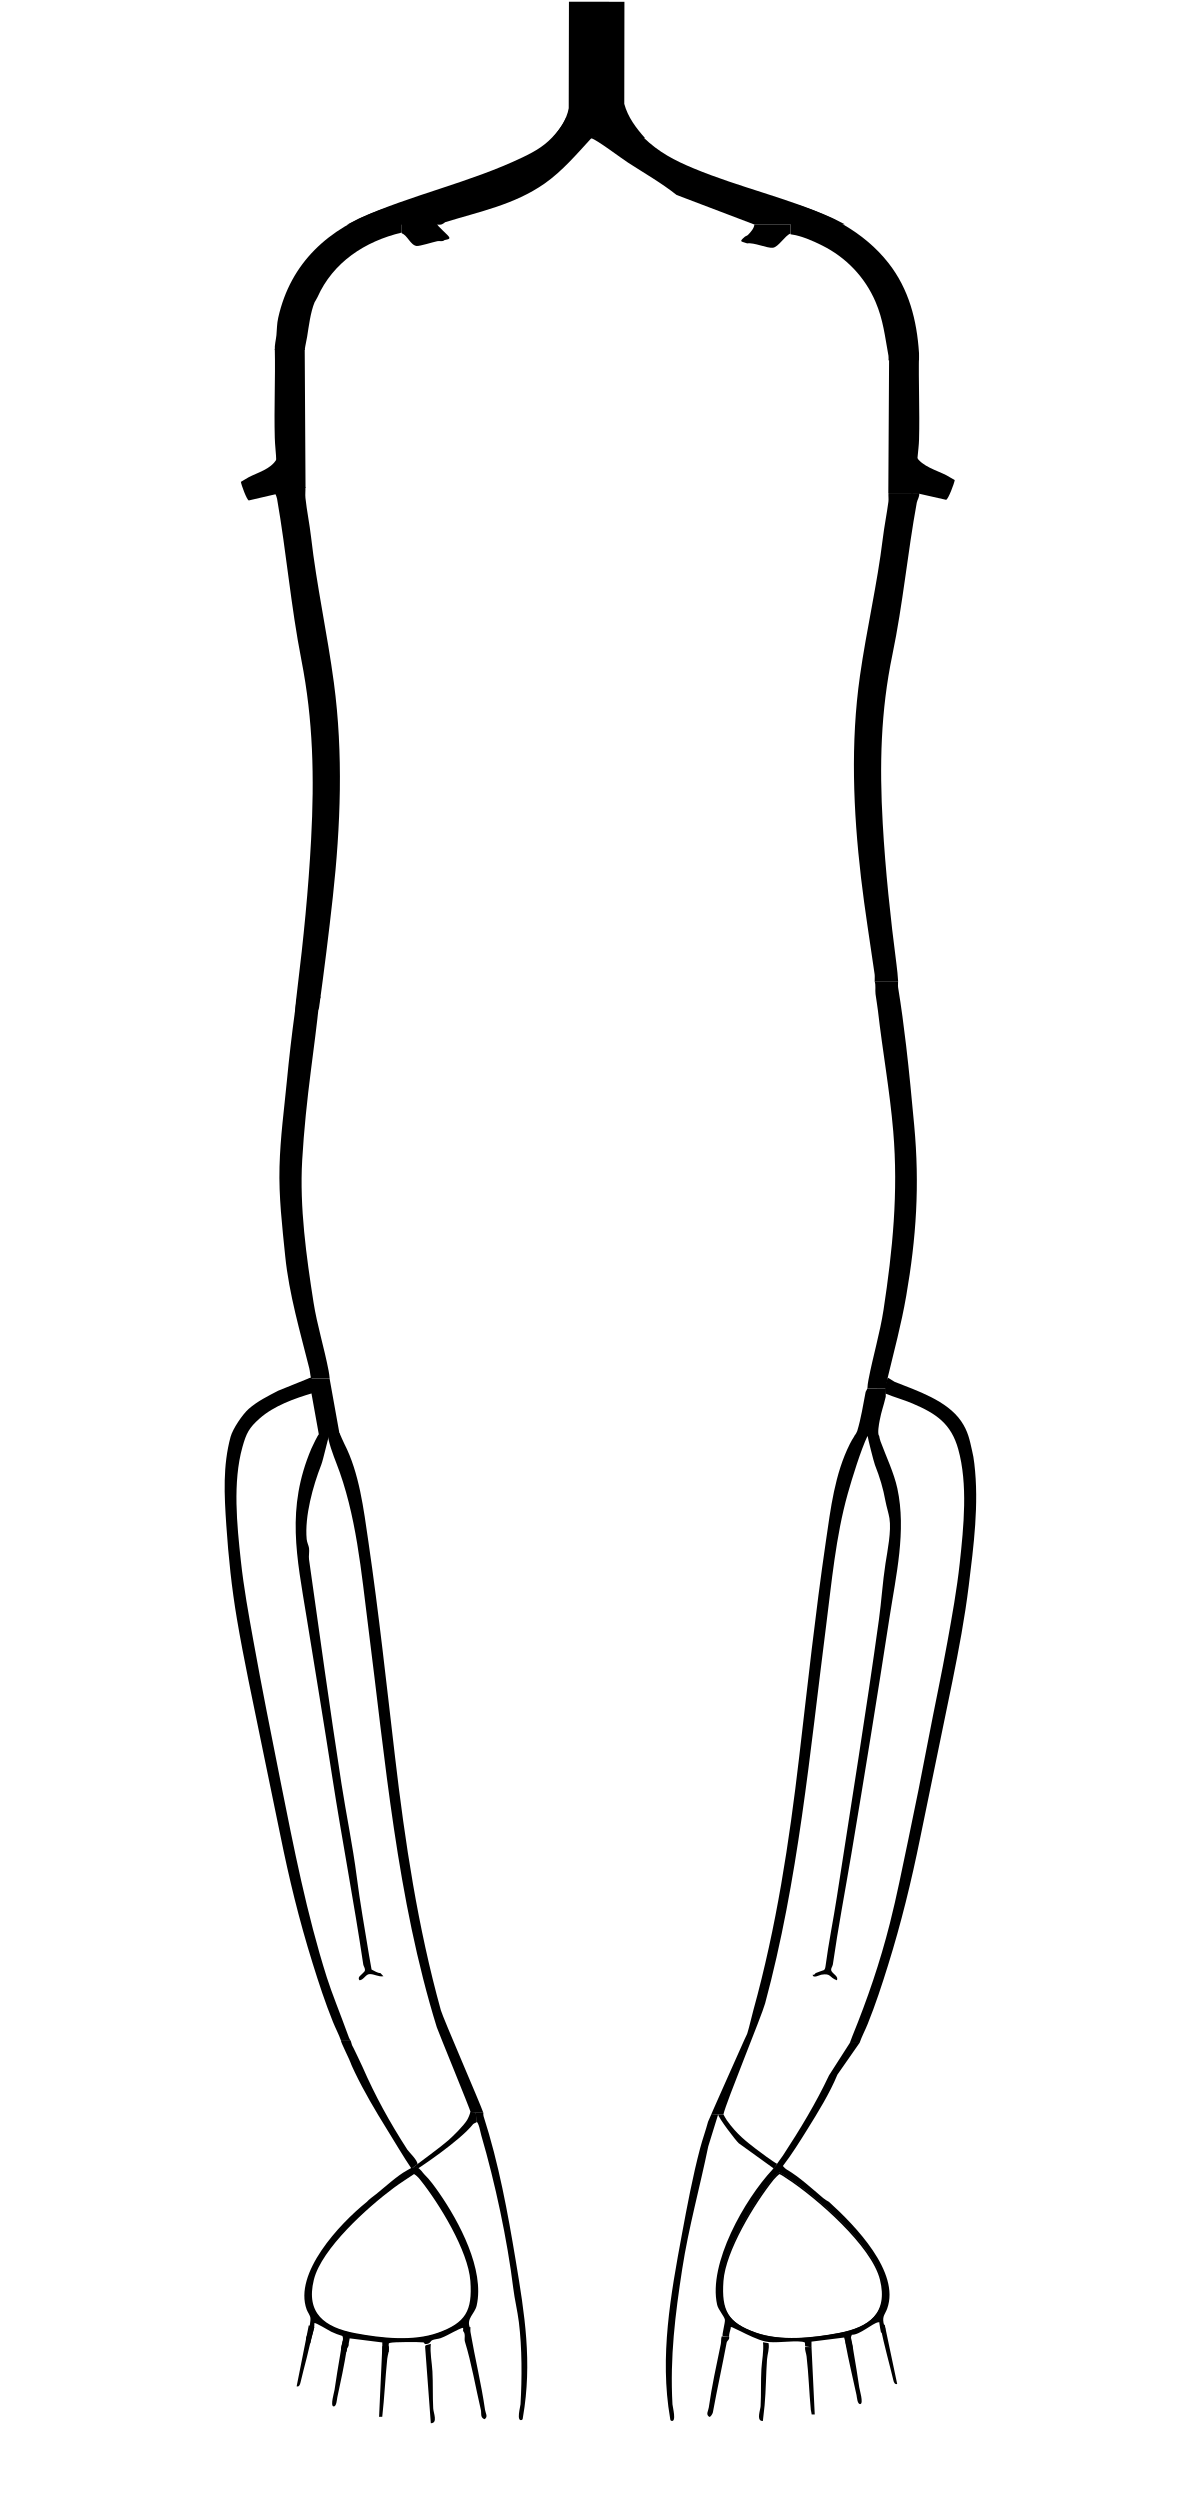
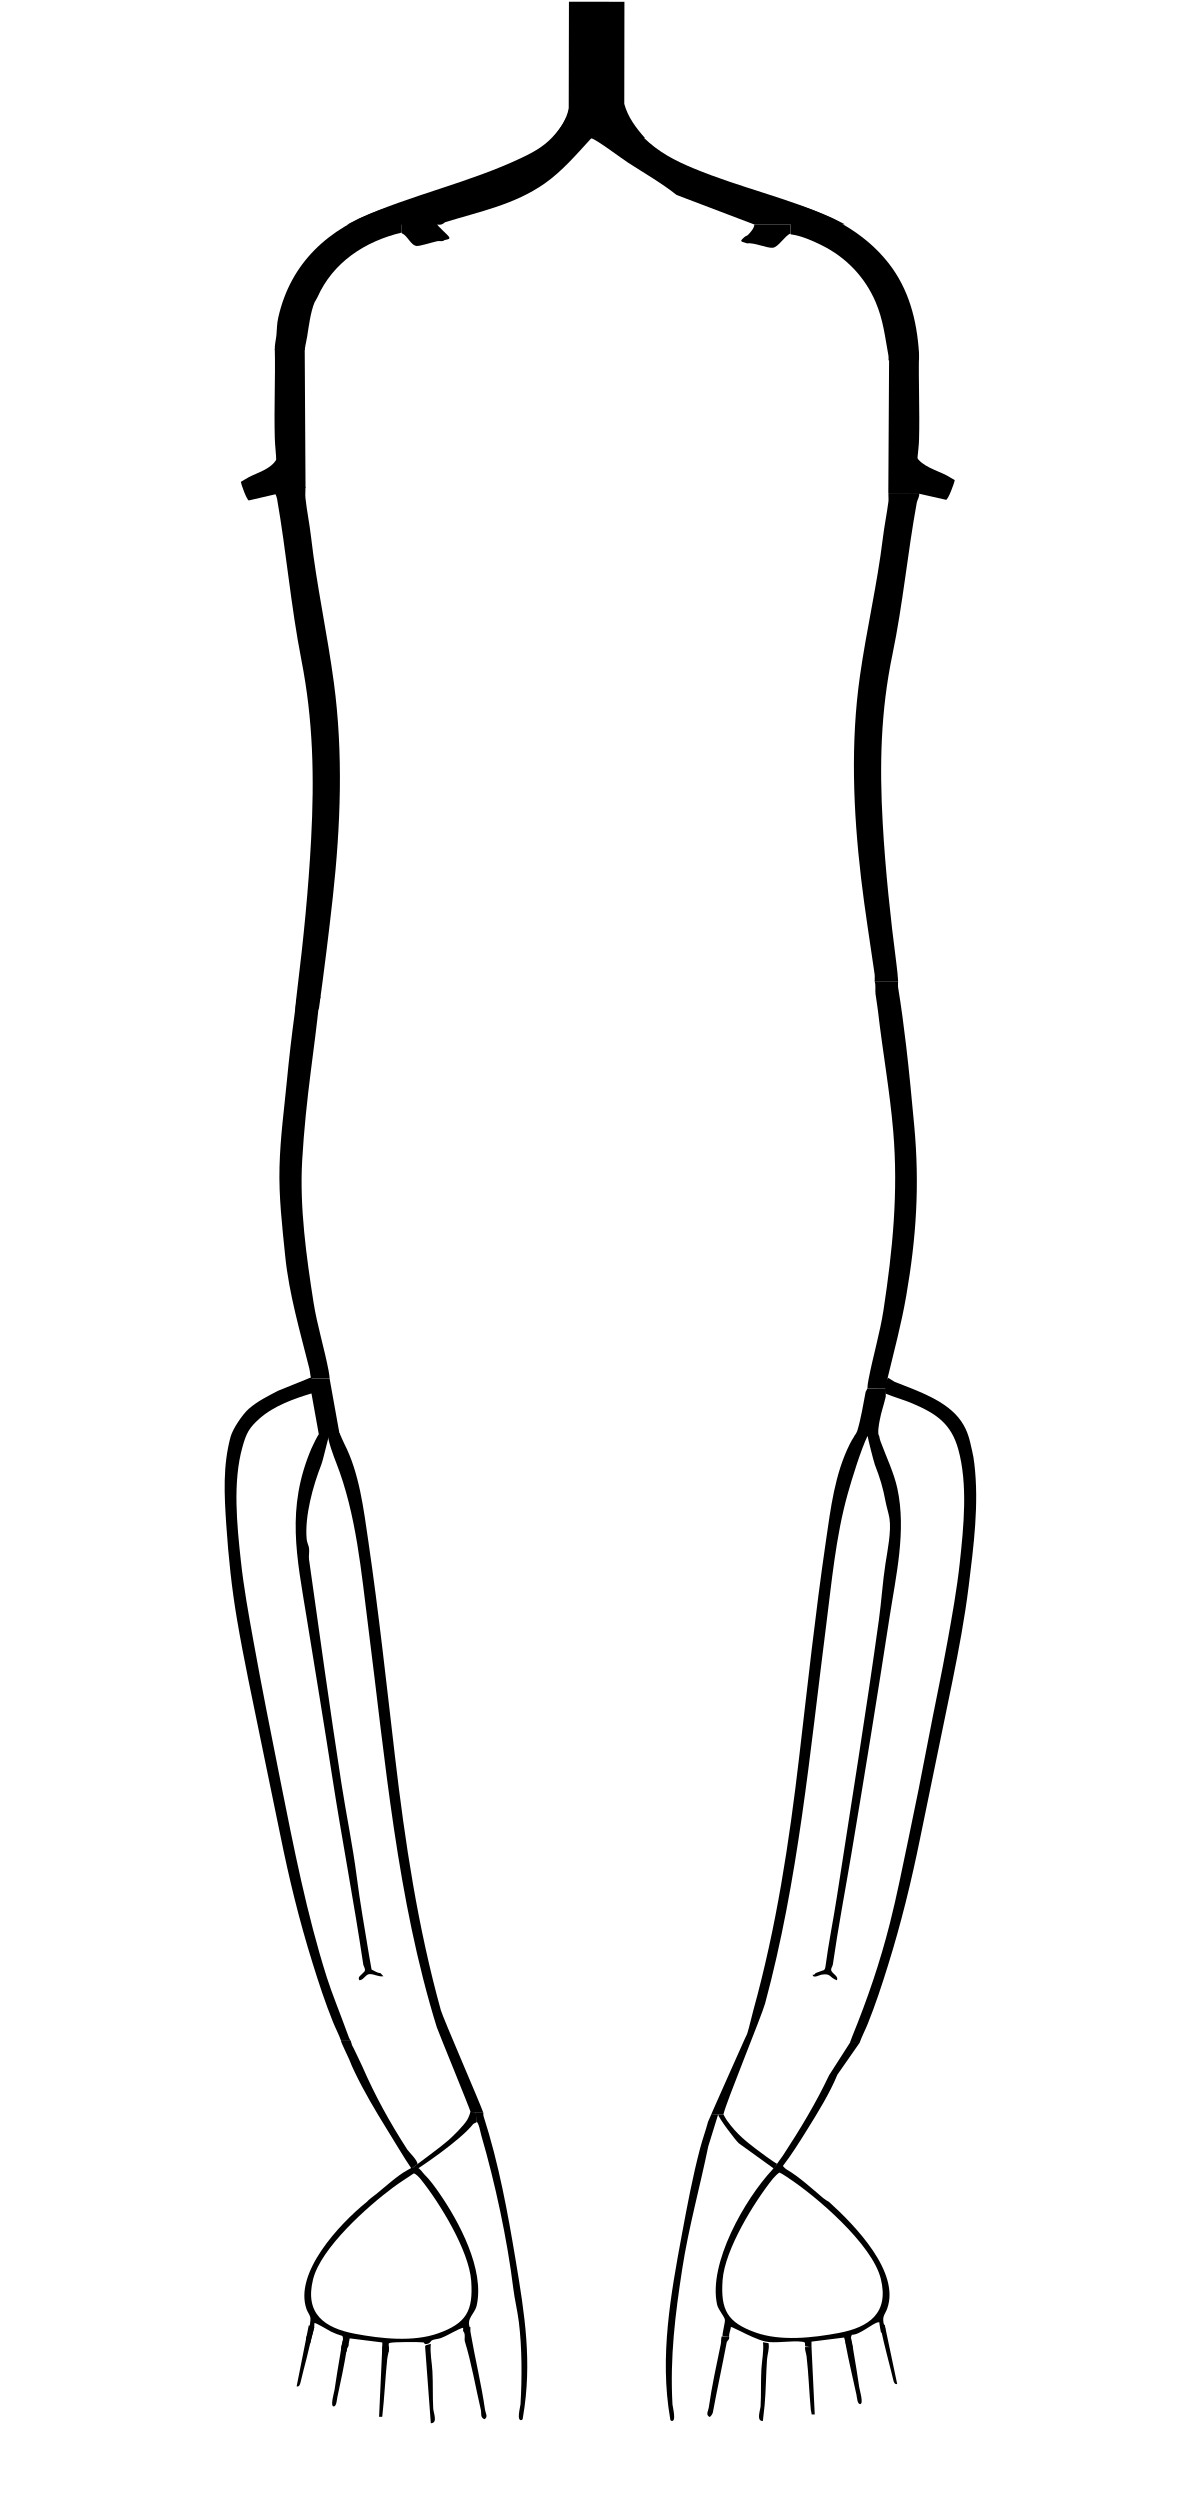
<svg xmlns="http://www.w3.org/2000/svg" id="Laag_1" version="1.1" viewBox="0 0 708.48 1484.64">
-   <defs>
-     <style>
-       .st0, .st1 {
-         fill: none;
-       }
- 
-       .st1 {
-         stroke: #000;
-       }
-     </style>
-   </defs>
-   <g id="pedal_Afbeelding">
-     <g>
-       <path class="st1" d="M249.9,1294.1c11.33,14.16,28.63,42.39,29.93,60.45,1.29,17.95-2.93,25.28-19.6,31.23-14.87,5.31-33.92,3.19-49.4.27-18.16-3.42-29.95-11.92-24.93-32.33,4.6-18.71,32.31-43.44,47.59-54.81,3.9-2.9,8.1-5.54,12.15-8.27,1.04-.26,3.54,2.54,4.27,3.46h0Z" />
-       <path class="st1" d="M467.32,1293.18c17.51,11.4,50.74,40.2,55.74,60.55s-6.78,28.91-24.93,32.33c-15.49,2.92-34.54,5.03-49.4-.27-16.67-5.95-20.89-13.28-19.6-31.23s18.6-46.28,29.93-60.45c.56-.7,3.24-3.54,3.9-3.53,1.55.69,2.96,1.68,4.37,2.6h0Z" />
-     </g>
-   </g>
-   <g id="Left_metatarsal_Afbeelding">
+   <g id="Left_metatarsal_arteries">
    <g>
      <path d="M432.94,1387.63c.61,1.68-1.19,2.33-1.42,3.56-2.56,13.68-5.67,27.75-8.18,41.45-.12.64-1.29,2.81-2.12,2.64-2.27-1.44-.59-3.5-.31-5.53,1.8-12.63,4.53-25.12,7.14-37.73.31-1.48.02-3.12.57-4.59l4.32.19h0Z" />
      <path d="M456.41,1391.49c.62,3.3-.68,6.46-.91,9.69-.64,9.01-.61,18.16-1.43,27.19-.25,2.74-.59,5.86-.95,8.6-.09.67.26.81-.73.71-3.2-.53-.82-6.51-.7-8.81.39-7.27.06-14.66.47-21.94.3-5.31,1.51-10.6.96-15.98l3.29.55h0Z" />
      <path d="M505.44,1388.56c.66,2.74,1.03,5.52,1.49,8.3,1.18,7.03,2.35,13.88,3.36,20.98.2,1.44,2.64,9.43.66,9.82-1.85.36-2.05-4.19-2.3-5.33-2.15-9.95-4.74-20.75-6.56-30.69-.48-2.6,1.11-2.89,3.34-3.07h.01Z" />
      <path d="M481.92,1393.81l1.92,40.05-1.88-.04c.04-.9-.37-1.77-.45-2.65-1-10.58-1.29-21.22-2.52-31.83-.21-1.84-1.08-3.65-.91-5.54h3.84Z" />
      <path d="M532.8,1415.74c-1.44.47-2.02-1.07-2.29-2.25-1.08-4.75-2.51-9.91-3.74-14.88-1.38-5.55-2.83-11.15-3.8-16.75l2.4-1.39,7.43,35.28h0Z" />
    </g>
  </g>
-   <g id="Left_plantar_arch_Afbeelding">
-     <g>
-       <path class="st0" d="M460.32,1287.36c-.64.37-1.07.5-1.61,1.08-16.36,17.49-38.34,55.9-32.83,80.28.65,2.88,4.25,6.85,4.6,8.84.25,1.48-1.83,9.1-1.34,9.66l3.82.5c-.05-1.72.57-3.37.98-5.02.13-.55-.38-.87.7-.72,1.71.78,3.47,1.59,5.14,2.44,3.8,1.93,10.21,5.05,14.64,6.07,5.68,1.3,15.61-.67,21.94.15.56.07,1.14.25,1.65.49l.13,2.26,3.78.54v-3.35l19.37-2.43,1.85,6.62,3.26.11c.06-2.81-2.08-5.58-.5-8.39,4.57.27,12.36-6.93,15.62-7.39,1-.14.62.11.72.72.28,1.88.58,3.65.97,5.5,4.35-.9,1.87-3.68,1.46-5.99-.71-4.07,1.01-5.08,2.17-8.3,7.85-21.67-19-49.38-34.54-63.45-.96-.45-2.67-1.61-3.45-2.26-6.41-5.4-14.27-12.64-21.49-16.84-.85-.5-2.02-.28-2.72-1.13h77.76v108.48h-134.4v-108.48h52.32,0Z" />
-       <path d="M464.91,1286.29c.7.85,1.59,1.7,2.45,2.2,7.22,4.2,15.08,11.44,21.49,16.84.77.65,2.49,1.81,3.45,2.26,15.54,14.07,42.39,41.78,34.54,63.45-1.17,3.22-2.88,4.23-2.17,8.3.4,2.32,2.89,5.09-1.46,5.99-.39-1.85-.69-3.62-.97-5.5-.09-.62.29-.86-.72-.72-3.26.46-11.05,7.66-15.62,7.39-1.58,2.81.57,5.57.5,8.39l-3.26-.11-1.85-6.62-19.38,2.43v3.35l-3.77-.54-.13-2.26c-.51-.24-1.09-.42-1.65-.49-6.33-.82-16.27,1.15-21.94-.15-4.44-1.01-10.84-4.14-14.64-6.07-1.67-.85-3.43-1.66-5.14-2.44-1.08-.14-.57.17-.7.72-.4,1.65-1.02,3.29-.98,5.02l-3.82-.5c-.49-.56,1.6-8.18,1.34-9.66-.34-2-3.95-5.97-4.6-8.84-5.51-24.38,16.47-62.79,32.83-80.28.54-.57,1.16-1.78,1.8-2.16l1.95-.11,2.45.11ZM467.32,1292.82c-1.41-.92-2.82-1.91-4.37-2.6-.65,0-3.33,2.82-3.9,3.52-11.33,14.13-28.63,42.27-29.93,60.29-1.29,17.9,2.93,25.21,19.6,31.15,14.86,5.29,33.91,3.18,49.4.27,18.16-3.41,29.95-11.89,24.93-32.24-5-20.3-38.23-49.03-55.74-60.39h0Z" />
-       <path class="st0" d="M467.32,1292.82c17.51,11.37,50.74,40.09,55.74,60.39,5.01,20.35-6.78,28.83-24.93,32.24-15.49,2.91-34.54,5.02-49.4-.27-16.67-5.94-20.89-13.25-19.6-31.15,1.3-18.01,18.6-46.16,29.93-60.29.56-.7,3.24-3.53,3.9-3.52,1.55.69,2.96,1.68,4.37,2.6h0Z" />
-     </g>
+   <g id="Left_plantar_arch">
+     <path d="M464.91,1286.29c.7.85,1.59,1.7,2.45,2.2,7.22,4.2,15.08,11.44,21.49,16.84.77.65,2.49,1.81,3.45,2.26,15.54,14.07,42.39,41.78,34.54,63.45-1.17,3.22-2.88,4.23-2.17,8.3.4,2.32,2.89,5.09-1.46,5.99-.39-1.85-.69-3.62-.97-5.5-.09-.62.29-.86-.72-.72-3.26.46-11.05,7.66-15.62,7.39-1.58,2.81.57,5.57.5,8.39l-3.26-.11-1.85-6.62-19.38,2.43v3.35l-3.77-.54-.13-2.26c-.51-.24-1.09-.42-1.65-.49-6.33-.82-16.27,1.15-21.94-.15-4.44-1.01-10.84-4.14-14.64-6.07-1.67-.85-3.43-1.66-5.14-2.44-1.08-.14-.57.17-.7.72-.4,1.65-1.02,3.29-.98,5.02l-3.82-.5c-.49-.56,1.6-8.18,1.34-9.66-.34-2-3.95-5.97-4.6-8.84-5.51-24.38,16.47-62.79,32.83-80.28.54-.57,1.16-1.78,1.8-2.16l1.95-.11,2.45.11ZM467.32,1292.82c-1.41-.92-2.82-1.91-4.37-2.6-.65,0-3.33,2.82-3.9,3.52-11.33,14.13-28.63,42.27-29.93,60.29-1.29,17.9,2.93,25.21,19.6,31.15,14.86,5.29,33.91,3.18,49.4.27,18.16-3.41,29.95-11.89,24.93-32.24-5-20.3-38.23-49.03-55.74-60.39h0Z" />
  </g>
-   <g id="Left_lateral_plantar_Afbeelding">
+   <g id="Left_lateral_plantar_artery">
    <path d="M422.4,1255.64c.44-.33.53,0,4.08,0l-5.89,19.05c-4.95,24.2-11.7,48.38-15.44,72.7-4.15,27.01-7.35,52.31-5.8,80.44.09,1.55,2.62,10.84-.7,9.79-.69-.22-.63-1.12-.73-1.67-6.3-36.49.4-73.29,7-108.9,3.15-17.01,6.42-34.48,10.88-51.39,1.39-5.25,3.29-10.42,4.69-15.68l1.91-4.34Z" />
  </g>
-   <g id="Left_dorsal_pedal_Afbeelding">
+   <g id="Left_dorsal_pedal_artery">
    <path d="M497.32,1232c-.04.06.19-.45,0,0-4.53,11.03-11.67,22.57-17.78,32.39-4.36,7-9.56,15.37-14.63,21.9-4.36,0-4.39.16-4.39.16.18-.54,4.23-6.06,4.44-6.38,10.26-15.68,19.62-31.18,27.37-47.62l12.36-19.28c1.19-.66,5.92-.26,5.76,0l-13.12,18.83Z" />
  </g>
-   <g id="Left_medial_plantar_Afbeelding">
+   <g id="Left_medial_plantar_artery">
    <path d="M431.7,1259.25c6.13,8.54,11.75,12.64,16.98,16.73,2.13,1.66,10.81,8.12,12.8,9,0,0,.16.06-.97,1.47-.97,1.35-1.36,1.06-.97,1.35l-20.8-14.99c-1.61-1.37-12.27-15.3-12.27-17.17h3.13c.67,1.27,1.38,2.51,2.1,3.61h-.01Z" />
  </g>
-   <g id="Right_metatarsal_Afbeelding">
+   <g id="Right_metatarsal_arteries">
    <g>
      <path d="M279.36,1381.88c.04,1-.12,2.05.05,3.05,2.67,15.56,6.44,30.77,8.64,46.22.29,2.02,1.96,4.08-.31,5.52-2.72-.95-1.75-3.69-2.16-5.45-3.11-13.3-5.57-27.94-9.48-40.62-.57-1.85.6-4.38-1-6.19l.15-.63,4.11-1.9h0Z" />
      <path d="M255.84,1439.06l-3.39-45.52.31-.75,3.08-.9c-.56,5.54.66,10.98.96,16.44.4,7.28.07,14.67.47,21.93.15,2.76,2.9,8.76-1.42,8.79h0Z" />
      <path d="M203.52,1389.98c1.61.78,3.75.67,3.36,3.06-.12.71-.83,1.24-.94,1.96-1.5,9.53-3.6,19.35-5.63,28.72-.25,1.14-.45,5.69-2.3,5.33-1.98-.39.46-8.37.66-9.81,1.01-7.1,2.18-13.94,3.36-20.97.47-2.78.83-5.55,1.49-8.29h0Z" />
      <path d="M230.88,1393.32c.48,2.61-.66,5.02-.91,7.44-1.18,11.52-1.67,23.01-2.97,34.46l-1.88.04,1.92-41.94h3.84Z" />
      <path d="M186.72,1381.89c-1.78,5.97-3,12.1-4.53,18.14-1.25,4.96-2.66,10.12-3.74,14.87-.27,1.18-.85,2.73-2.29,2.25l7.2-36.22,3.36.96Z" />
    </g>
  </g>
-   <g id="Right_plantar_arch_Afbeelding">
-     <g>
-       <path d="M252.18,1291.47c2.95,2.79,6.27,7.44,8.61,10.81,11.87,17.12,27.11,45.57,22.28,66.92-1.1,4.87-6.39,7.69-3.94,13.29l-4.09,1.89v-1.91c-.41-.42-4.99,2-5.86,2.44-2.37,1.19-4.63,2.57-7.51,3.62-1.34.49-3.85.62-5.01,1.22-1.24.64-1,2.04-3.54,2.27-1.54.14-.78-.84-1.81-.98-2.38-.32-17.69-.29-19.51.27-.37.12-.85.12-.95.57l-.05,4.87-3.77.55v-6.22l-19.37-2.43-.92,4.93c-1.14.76-.24,3.23-1.55,3.25-5.82.13-.09-6.25-1.88-9.61-2.26-.66-4.48-1.5-6.6-2.51-1.4-.66-9.45-5.67-9.99-5.11.06,4.07-1.8,7.94-2.41,11.95l-1.95-.21c-1.7-2.56.42-4.81.89-6.82.43-1.87,1.32-6.32,1.08-8.05-.22-1.62-1.62-3.32-2.22-4.96-7.77-21.45,19.28-50.68,35.6-63.8,1.68-1.85,3.88-3.29,5.75-4.79,5.1-4.09,12.53-10.95,18.14-13.97,2.01-1.08,3.83-2.59,5.97-1.88,2.01.66,3.5,3.36,4.6,4.4h.01ZM249.9,1294.21c-.73-.91-3.22-3.71-4.27-3.45-4.05,2.72-8.25,5.36-12.15,8.25-15.28,11.35-42.99,36.01-47.59,54.67-5.01,20.36,6.77,28.84,24.93,32.25,15.48,2.91,34.53,5.02,49.4-.27,16.67-5.94,20.89-13.25,19.6-31.16s-18.6-46.17-29.93-60.3h0Z" />
-       <path class="st0" d="M249.9,1294.21c11.33,14.13,28.63,42.29,29.93,60.3s-2.93,25.22-19.6,31.16c-14.87,5.3-33.92,3.18-49.4.27-18.16-3.41-29.95-11.9-24.93-32.25,4.6-18.67,32.31-43.33,47.59-54.67,3.9-2.9,8.1-5.53,12.15-8.25,1.04-.26,3.54,2.54,4.27,3.45h0Z" />
-     </g>
+   <g id="Right_plantar_arch">
+     <path d="M252.18,1291.47c2.95,2.79,6.27,7.44,8.61,10.81,11.87,17.12,27.11,45.57,22.28,66.92-1.1,4.87-6.39,7.69-3.94,13.29l-4.09,1.89v-1.91c-.41-.42-4.99,2-5.86,2.44-2.37,1.19-4.63,2.57-7.51,3.62-1.34.49-3.85.62-5.01,1.22-1.24.64-1,2.04-3.54,2.27-1.54.14-.78-.84-1.81-.98-2.38-.32-17.69-.29-19.51.27-.37.12-.85.12-.95.57l-.05,4.87-3.77.55v-6.22l-19.37-2.43-.92,4.93c-1.14.76-.24,3.23-1.55,3.25-5.82.13-.09-6.25-1.88-9.61-2.26-.66-4.48-1.5-6.6-2.51-1.4-.66-9.45-5.67-9.99-5.11.06,4.07-1.8,7.94-2.41,11.95l-1.95-.21c-1.7-2.56.42-4.81.89-6.82.43-1.87,1.32-6.32,1.08-8.05-.22-1.62-1.62-3.32-2.22-4.96-7.77-21.45,19.28-50.68,35.6-63.8,1.68-1.85,3.88-3.29,5.75-4.79,5.1-4.09,12.53-10.95,18.14-13.97,2.01-1.08,3.83-2.59,5.97-1.88,2.01.66,3.5,3.36,4.6,4.4h.01ZM249.9,1294.21c-.73-.91-3.22-3.71-4.27-3.45-4.05,2.72-8.25,5.36-12.15,8.25-15.28,11.35-42.99,36.01-47.59,54.67-5.01,20.36,6.77,28.84,24.93,32.25,15.48,2.91,34.53,5.02,49.4-.27,16.67-5.94,20.89-13.25,19.6-31.16s-18.6-46.17-29.93-60.3h0Z" />
  </g>
-   <g id="Right_lateral_plantar_Afbeelding">
+   <g id="Right_lateral_plantar_artery">
    <path d="M287.04,1254.71c-.02.67-.08,1.36.13,2.02,9.05,28.1,14.33,57.12,19.11,85.8,5.3,31.77,9.89,60.43,4.28,92.93-.1.55-.04,1.45-.73,1.67-3.33,1.05-.81-7.9-.72-9.34.91-15.42.92-33.54-.98-48.8-.83-6.71-2.49-13.3-3.33-20.14-3.52-28.67-10.78-62.66-18.98-90.71-.43-1.47-1.54-7.91-2.91-8.14l-.35-5.29h4.48s0,0,0,0Z" />
  </g>
-   <g id="Right_medial_plantar_Afbeelding">
+   <g id="Right_medial_plantar_artery">
    <path d="M283.1,1260.23c-.14.24-1.61.67-2.14,1.2-8.1,10.19-32.41,26.14-32.41,26.14l-3.13-.54c4.69-3.62,16.38-12.06,20.81-15.98,3.04-2.69,9.12-8.69,11.18-12.09.75-1.24,1.61-3.37,1.95-4.82l3.2.57.54,5.52Z" />
  </g>
-   <g id="Right_dorsal_pedal_Afbeelding">
+   <g id="Right_dorsal_pedal_artery">
    <path d="M209.09,1214.61c.21.07,5.98,12.34,6.15,12.75,7.71,17.59,16.01,32.67,26.68,49.26.73,1.14,6.52,6.68,5.95,8.67l-3.54,2.51c-3.92-5.65-11.31-18.08-14.93-23.91-6.34-10.19-13.35-22.09-18.64-33.15-.45-.94-2.36-4.97-2.47-5.56-.18-1-6.21-12.99-5.73-13.17.79-.3,0,0,5.75-.01l.77,2.61Z" />
  </g>
-   <g id="Left_posterior_tibial2_Afbeelding">
+   <g id="Left_posterior_tibial_artery">
    <path d="M422.4,1255.64c-.19.16,19.85-44.75,19.85-44.75,1.55-3.39,1.29-2.55,1.55-3.39,1.36-4.42,2.36-9.26,3.58-13.68,13.72-49.61,21.28-99.7,27.24-150.64,4.98-42.49,9.6-85.27,15.79-127.56,2.92-19.98,5.31-40.25,14.28-58.13.83-1.65,1.73-3.21,2.82-4.85h7.71c-4,8.4-9.23,25.34-11.75,34.31-7.15,25.41-9.61,53-12.95,79.11-9.6,75.03-16.49,150.79-36.16,223.7-1.9,7.04-23.2,58.76-24.75,65.88h-7.21Z" />
  </g>
-   <g id="Right_posterior_tibial_Afbeelding">
-     <g>
-       <path class="st0" d="M260.97,1210.72h-66.72v-389.76h100.8v389.76h-28.32c.3-1.42-1.02-2.24-1.33-3.23-1.38-4.41-2.36-9.27-3.58-13.68-13.74-49.57-21.28-99.74-27.24-150.65-4.98-42.49-9.6-85.28-15.79-127.58-2.86-19.52-5.37-40.79-14.28-58.13-.92-1.79-2.44-3.44-3.3-5.31-1.44-.1-4.67,5.62-4.93,7.05-.64,3.45,2.17,6.36,3.35,9.37,12.04,30.65,14.93,65.25,19.05,97.47,10.16,79.44,17.03,161.37,40.72,237.86.64,2.06,1.13,4.68,1.57,6.83h0Z" />
-       <path d="M279.62,1254.71c-.43-2.14-19.59-48.75-20.23-50.82-23.69-76.49-30.56-158.42-40.72-237.86-4.12-32.22-7.01-66.82-19.05-97.47-1.18-3.01-5.48-14.08-4.84-17.53,0,0,5.41-.1,6.85,0,.85,1.88,1.95,4.63,2.87,6.42,8.9,17.35,11.42,38.61,14.28,58.13,6.19,42.3,10.81,85.09,15.79,127.58,5.96,50.91,13.51,101.08,27.24,150.65,1.22,4.41,23.85,56.49,25.22,60.9.31.99,0,0,0,0h-7.42Z" />
-     </g>
+   <g id="Right_posterior_tibial_artery">
+     <path d="M279.62,1254.71c-.43-2.14-19.59-48.75-20.23-50.82-23.69-76.49-30.56-158.42-40.72-237.86-4.12-32.22-7.01-66.82-19.05-97.47-1.18-3.01-5.48-14.08-4.84-17.53,0,0,5.41-.1,6.85,0,.85,1.88,1.95,4.63,2.87,6.42,8.9,17.35,11.42,38.61,14.28,58.13,6.19,42.3,10.81,85.09,15.79,127.58,5.96,50.91,13.51,101.08,27.24,150.65,1.22,4.41,23.85,56.49,25.22,60.9.31.99,0,0,0,0h-7.42Z" />
  </g>
-   <g id="Left_peroneal_Afbeelding">
+   <g id="Left_peroneal_artery">
    <path d="M493.82,1170.6c1.11,1.86,4.2,3.12,3.2,5.41-4.85-1.73-3.27-4.34-9.32-3.31-.96.16-5.03,2.45-5.08-.04,1.24.41,1.31-.71,1.8-.94.56-.26,1.46-.49,2.43-.92,2.13-.96,2.99-.13,3.4-3.22,1.82-13.87,4.65-27.52,6.75-41.2,8.36-54.43,17.34-109.44,24.94-164.43,1.53-11.08,2.2-22.37,3.91-33.48,1.17-7.57,3.57-19.18,2.35-26.84-.45-2.82-1.79-7.04-2.35-10.12-1.42-7.78-3.33-14.09-6.26-21.55-.71-1.82-4.32-16.16-4.37-17.32h6.85c.08.48.58,2.87.82,3.28,3.24,8.81,8.04,18.8,10.02,28.05,5.4,25.2-.83,51.77-4.67,76.61-7.24,46.9-14.75,93.33-22.64,140.36-3.65,21.74-7.88,43.81-11.01,65.7-.18,1.26-1.54,2.53-.78,3.96h.01Z" />
  </g>
-   <g id="Right_peroneal_Afbeelding">
+   <g id="Right_peroneal_artery">
    <path d="M220.65,1169.62c1.75.8,3.47,2.13,5.25,2.09l1.8,1.89c-2.96.52-5.39-1.39-8.34-1.26-2.15.09-3.39,3.42-5.8,3.67-.68-.51-.59-1.38-.26-2.05.18-.37,3.24-3,3.36-3.58.34-1.63-.74-2.46-.93-3.75-5.52-37.14-12.62-73.95-18.37-111.07-4.89-31.59-10.14-63.3-15.27-94.99-5.86-36.13-12.27-64.7,2.81-100.29.52-1.23,4-8.52,4.65-8.78h6.22c-1.23,3.28-3.75,15.19-5.02,18.45-4.91,12.53-9.88,30.51-8.63,44.1.18,1.98,1.19,3.76,1.4,5.31.29,2.12-.28,4.67,0,6.71,6.25,44.35,12.41,88.87,19.26,133.19,2.83,18.29,6.73,36.98,9.06,55.19,1.95,15.27,4.75,30.99,7.28,46.42.48,2.91,1.03,5.87,1.54,8.77v-.02Z" />
  </g>
-   <g id="Right_anterior_tibital_Afbeelding">
-     <g>
-       <path class="st0" d="M202.56,1212h-90.72v-396h107.04v396h-10.56c-.47-.62-.85-1.27-1.11-2.01-4.31-11.85-9.33-23.73-13.14-35.77-11.85-37.39-19.62-77.03-27.39-115.99-5.5-27.53-11.22-56.13-16.3-84.4-2.78-15.46-5.61-30.95-7.33-46.85-2.33-21.5-4.9-46.79.93-67.63,2.3-8.23,3.91-11.4,10.23-16.99,8.52-7.54,20.74-11.89,31.59-15.08,1.18-.8-.11-9.03-1.19-9.23l-19.41,7.85c-6.02,3.15-12.3,6.22-17.45,10.74-3.75,3.29-9.53,11.89-10.81,16.64-4.65,17.15-3.77,34.31-2.53,52.62,1.27,18.77,3.16,37.06,6.3,55.56,2.03,11.96,4.36,24.09,6.75,35.92,6.34,31.35,12.81,61.87,19.14,93.07,5.22,25.69,11.26,50.44,19.05,75.42,3.7,11.87,7.39,23.2,12.1,34.9,1.52,3.78,3.48,7.39,4.82,11.24h-.01Z" />
-       <path d="M202.56,1212c-1.34-3.86-3.3-7.46-4.82-11.24-4.71-11.7-8.4-23.03-12.1-34.9-8.16-26.18-13.98-50.43-19.05-75.42-6.33-31.2-12.8-61.71-19.14-93.07-2.39-11.83-4.73-23.97-6.75-35.92-3.13-18.5-5.03-36.78-6.3-55.56-1.24-18.32-2.11-35.47,2.53-52.62,1.29-4.75,7.07-13.35,10.81-16.64,5.15-4.51,11.43-7.59,17.45-10.74l19.41-7.85c1.09.2,2.37,8.43,1.19,9.23-10.85,3.18-23.07,7.54-31.59,15.08-6.32,5.59-7.93,8.76-10.23,16.99-5.83,20.85-3.26,46.14-.93,67.63,1.72,15.9,4.55,31.39,7.33,46.85,5.08,28.27,10.81,56.86,16.3,84.4,7.78,38.95,15.54,78.59,27.39,115.99,3.02,9.55,7.56,20.42,13.14,35.77.27.74.65,1.39,1.11,2.01h-5.76,0Z" />
-     </g>
+   <g id="Right_anterior_tibital_artery">
+     <path d="M202.56,1212c-1.34-3.86-3.3-7.46-4.82-11.24-4.71-11.7-8.4-23.03-12.1-34.9-8.16-26.18-13.98-50.43-19.05-75.42-6.33-31.2-12.8-61.71-19.14-93.07-2.39-11.83-4.73-23.97-6.75-35.92-3.13-18.5-5.03-36.78-6.3-55.56-1.24-18.32-2.11-35.47,2.53-52.62,1.29-4.75,7.07-13.35,10.81-16.64,5.15-4.51,11.43-7.59,17.45-10.74l19.41-7.85c1.09.2,2.37,8.43,1.19,9.23-10.85,3.18-23.07,7.54-31.59,15.08-6.32,5.59-7.93,8.76-10.23,16.99-5.83,20.85-3.26,46.14-.93,67.63,1.72,15.9,4.55,31.39,7.33,46.85,5.08,28.27,10.81,56.86,16.3,84.4,7.78,38.95,15.54,78.59,27.39,115.99,3.02,9.55,7.56,20.42,13.14,35.77.27.74.65,1.39,1.11,2.01h-5.76,0Z" />
  </g>
-   <g id="Left_anterior_tibial_Afbeelding">
-     <g>
-       <path class="st0" d="M504.68,1213.17h-10.08v-396h104.64v396h-88.8c1.34-3.86,3.3-7.46,4.82-11.24,4.71-11.7,8.4-23.03,12.1-34.9,7.79-24.98,13.83-49.73,19.05-75.42,6.33-31.2,12.8-61.71,19.14-93.07,3.8-18.76,7.38-37.78,9.73-56.92,2.91-23.64,6.18-48.35,3.31-72.45-.44-3.66-.6-4.43-1.35-7.76-1.43-6.35-2.35-11.44-6.5-17.49-8.38-12.22-26.14-18.05-39.49-23.34l-4.02-2.47c-1.28,3.07-1.84,6.14-1.34,9.49,5.24,2.14,10.77,3.63,15.98,5.85,14.17,6.03,22.94,12.02,27.14,27.06,5.83,20.85,3.26,46.14.93,67.63-1.72,15.9-4.55,31.39-7.33,46.85-3.5,19.46-7.7,38.89-11.37,58.16-3.78,19.87-7.72,39.65-12,59.93-3.48,16.44-6.67,32.8-10.81,49.13-5.89,23.26-13.21,44.68-22.29,67-.47,1.17-.28,2.85-1.48,3.94l.02.02Z" />
-       <path d="M504.68,1213.17c1.48-3.94,1.01-2.77,1.48-3.94,9.08-22.32,16.4-43.74,22.29-67,4.14-16.33,7.33-32.69,10.81-49.13,4.29-20.28,8.22-40.06,12-59.93,3.67-19.27,7.87-38.7,11.37-58.16,2.78-15.46,5.61-30.95,7.33-46.85,2.33-21.5,4.9-46.79-.93-67.63-4.21-15.04-12.97-21.03-27.14-27.06-5.22-2.22-10.74-3.7-15.98-5.85-.5-3.35.06-6.42,1.34-9.49l4.02,2.47c13.35,5.29,31.1,11.12,39.49,23.34,4.15,6.05,5.07,11.13,6.5,17.49.75,3.33.91,4.09,1.35,7.76,2.87,24.1-.41,48.81-3.31,72.45-2.35,19.13-5.94,38.16-9.73,56.92-6.34,31.35-12.81,61.87-19.14,93.07-5.22,25.69-11.26,50.44-19.05,75.42-3.7,11.87-7.39,23.19-12.1,34.9-1.52,3.78-3.48,7.39-4.82,11.24h-5.76l-.02-.02Z" />
-     </g>
+   <g id="Left_anterior_tibial_artery">
+     <path d="M504.68,1213.17c1.48-3.94,1.01-2.77,1.48-3.94,9.08-22.32,16.4-43.74,22.29-67,4.14-16.33,7.33-32.69,10.81-49.13,4.29-20.28,8.22-40.06,12-59.93,3.67-19.27,7.87-38.7,11.37-58.16,2.78-15.46,5.61-30.95,7.33-46.85,2.33-21.5,4.9-46.79-.93-67.63-4.21-15.04-12.97-21.03-27.14-27.06-5.22-2.22-10.74-3.7-15.98-5.85-.5-3.35.06-6.42,1.34-9.49l4.02,2.47c13.35,5.29,31.1,11.12,39.49,23.34,4.15,6.05,5.07,11.13,6.5,17.49.75,3.33.91,4.09,1.35,7.76,2.87,24.1-.41,48.81-3.31,72.45-2.35,19.13-5.94,38.16-9.73,56.92-6.34,31.35-12.81,61.87-19.14,93.07-5.22,25.69-11.26,50.44-19.05,75.42-3.7,11.87-7.39,23.19-12.1,34.9-1.52,3.78-3.48,7.39-4.82,11.24h-5.76l-.02-.02Z" />
  </g>
-   <g id="Right_tibioperoneal_trunk_Afbeelding">
-     <g>
-       <polygon class="st0" points="187.57 825.69 193.59 850.55 206.14 850.55 200.12 825.69 212.16 825.69 212.16 851.03 184.06 851.03 184.06 825.69 187.57 825.69" />
-       <polygon points="195.71 818.56 201.64 851.57 189.29 851.57 183.36 818.56 195.71 818.56" />
-     </g>
+   <g id="Right_tibioperoneal_trunk">
+     <polygon points="195.71 818.56 201.64 851.57 189.29 851.57 183.36 818.56 195.71 818.56" />
  </g>
-   <g id="Left_tibioperoneal_trunk_Afbeelding">
-     <g>
-       <path class="st0" d="M514.96,824.62c-.09.81-.78,1.37-.93,2.15-1.47,7.57-2.72,15.67-4.94,22.98-.35,1.15-1.82,1.89-1.8,3.18h14.87c-.48-1.58-1.3-2.1-.94-3.98,1.24-6.46,3.2-12.87,4.75-19.4.49-2.07-1.01-4.75,2.91-4.46v28.31h-29.74v-28.78h15.83,0Z" />
-       <path d="M514.97,824.63l11.16-.04-.16,4.97c-3.92-.29.5-2.08,0,0-1.55,6.54-2.37,7.72-3.61,14.17-.35,1.83-1.43,7.58-.3,9.07.04.05,0,.13-.06.13h-14.71q1.45-2.04,1.8-3.18c2.23-7.31,3.47-15.41,4.94-22.98.15-.78.85-1.34.93-2.15h0Z" />
-     </g>
+   <g id="Left_tibioperoneal_trunk">
+     <path d="M514.97,824.63l11.16-.04-.16,4.97c-3.92-.29.5-2.08,0,0-1.55,6.54-2.37,7.72-3.61,14.17-.35,1.83-1.43,7.58-.3,9.07.04.05,0,.13-.06.13h-14.71q1.45-2.04,1.8-3.18c2.23-7.31,3.47-15.41,4.94-22.98.15-.78.85-1.34.93-2.15h0Z" />
  </g>
-   <g id="fem-pop_Afbeelding">
-     <path class="st0" d="M163.2,209.28c.38,13.96-.5,28.03-.02,41.99.24,6.85,2.27,12.04.05,19.21-.16.52.11,1.27-.03,1.76-.11.37-4.63,5.22-5.21,5.57-3.26,1.97-8.06,3.53-11.38,5.3-1.53.81-3.03,1.93-4.57,2.75.21,1.76,3.52,10.99,4.71,11.19l18.36-4.32c-.42,2.17,1.09,4.18,1.41,6.03,5.53,31.65,8.21,63.61,14.46,95.39,11.95,60.77,5.53,125.32-1.46,186.61-.75,6.6-1,16.69-2.42,22.93-1.06,4.67-1.75,10.65-2.39,15.92-.89,7.33-1.69,14.58-2.41,22.05-1.62,16.73-3.86,33.52-4.34,50.35-.5,17.72,1.61,35.39,3.38,52.78,2.3,22.5,9.03,44.82,14.3,66.28.45,1.82.74,4.46,1.06,6.38h11.04c-.05-1.64-.31-3.3-.61-4.91-2.54-13.68-6.88-27.16-8.97-40.44-4.23-26.98-8.33-56.19-6.73-83.93,1.44-24.81,4.63-49.73,7.71-74.27,6.45-51.37,15.06-102.07,14.85-154.51-.25-63.79-19.4-124.32-23.08-187.49l.02-62.61h347.04l.02,62.61c-2.25,20.95-4.4,41.62-7.25,62.31-3.06,22.23-8.15,44.43-11.38,66.8-6.4,44.25-4.97,88.87-.08,133.19,2.4,21.72,5.59,43.41,8.15,65.24,2.71,23.11,7.06,46.17,9.09,69.58,3.06,35.32-.36,68.54-5.78,103.09-2.08,13.28-6.43,26.76-8.97,40.44-.3,1.61-.56,3.27-.61,4.91h11.04c.32-1.92.61-4.55,1.06-6.38,3.88-15.79,8.01-30.32,10.99-47.05,6-33.66,8.07-63.83,4.76-98.38-1.8-18.76-3.9-36.95-6.24-55.63-4.5-35.94-8.61-73-10.58-109.81-1.97-36.67-1.24-70.48,5.75-106.04,6.25-31.78,8.92-63.73,14.46-95.39.32-1.85,1.83-3.86,1.41-6.03l18.36,4.32c1.19-.21,4.5-9.43,4.71-11.19-1.53-.82-3.04-1.93-4.57-2.75-3.32-1.77-8.12-3.33-11.38-5.3-.58-.35-5.1-5.2-5.21-5.57-.14-.49.13-1.24-.03-1.76-2.22-7.17-.19-12.36.05-19.21.48-13.96-.4-28.02-.02-41.99h162.72v608.64H0V209.28h163.2Z" />
+   <g id="Left_popliteal_artery_artery">
+     <path d="M515.11,824.59c.05-1.68.29-3.41.61-5.05,2.68-14.05,6.88-27.99,8.96-41.62,5.41-35.55,8.84-69.7,5.77-106.1-2.03-24.1-6.37-47.82-9.08-71.61-.41-3.56-1.02-6.62-1.43-9.88-.31-2.46.27-5.09-.52-7.6h13.9c.08,1.2-.17,2.51.03,3.68,1.93,11.76,3.36,22.72,4.76,34.58,1.85,15.66,3.33,31.53,4.8,47.37,3.3,35.56,1.24,66.61-4.75,101.25-2.98,17.22-7.09,32.18-10.97,48.43-.45,1.87-.75,4.59-1.06,6.56h-11.02v-.02Z" />
  </g>
-   <g id="Left_popliteal_artery_Afbeelding">
-     <g>
-       <path class="st0" d="M515.11,824.59h-13.9v-242.36h50.8v242.36h-25.88c.31-1.97.61-4.69,1.06-6.56,3.88-16.25,8-31.21,10.97-48.43,5.99-34.64,8.06-65.69,4.75-101.25-1.47-15.84-2.96-31.72-4.8-47.37-1.4-11.86-2.84-22.82-4.76-34.58-.19-1.16.06-2.48-.03-3.68h-13.9c.79,2.51.21,5.15.52,7.6.41,3.27,1.02,6.33,1.43,9.88,2.71,23.78,7.05,47.49,9.08,71.61,3.07,36.4-.36,70.55-5.77,106.1-2.08,13.62-6.28,27.58-8.96,41.62-.31,1.65-.56,3.37-.61,5.05v.02Z" />
-       <path d="M515.11,824.59c.05-1.68.29-3.41.61-5.05,2.68-14.05,6.88-27.99,8.96-41.62,5.41-35.55,8.84-69.7,5.77-106.1-2.03-24.1-6.37-47.82-9.08-71.61-.41-3.56-1.02-6.62-1.43-9.88-.31-2.46.27-5.09-.52-7.6h13.9c.08,1.2-.17,2.51.03,3.68,1.93,11.76,3.36,22.72,4.76,34.58,1.85,15.66,3.33,31.53,4.8,47.37,3.3,35.56,1.24,66.61-4.75,101.25-2.98,17.22-7.09,32.18-10.97,48.43-.45,1.87-.75,4.59-1.06,6.56h-11.02v-.02Z" />
-     </g>
+   <g id="Right_popliteal_artery_artery">
+     <path d="M190.48,591.84c-.38.99-.8,2.14-.91,3.19-1.38,13.6-3.19,27-4.9,40.41-2.29,17.92-4.18,35.66-5.21,53.57-1.61,27.92,2.49,57.27,6.73,84.41,2.08,13.33,6.35,26.94,8.97,40.68.28,1.46.47,2.98.61,4.45h-11.04c-.5-1.8-.64-4.25-1.06-5.93-5.39-21.52-12.01-44.09-14.3-66.67-1.77-17.49-3.87-35.26-3.38-53.08s2.72-33.81,4.34-50.64c1.32-13.77,2.99-28.14,4.81-41.48.41-2.97.72-6.02,1.44-8.92h13.92-.02Z" />
  </g>
-   <g id="Right_popliteal_artery_Afbeelding">
-     <g>
-       <path class="st0" d="M176.56,591.84c-.72,2.9-1.03,5.96-1.44,8.92-1.82,13.33-3.48,27.71-4.81,41.48-1.62,16.83-3.87,33.71-4.34,50.64-.5,17.83,1.6,35.59,3.38,53.08,2.29,22.58,8.92,45.14,14.3,66.67.42,1.68.56,4.12,1.06,5.93h11.04c-.13-1.47-.33-3-.61-4.45-2.62-13.74-6.89-27.33-8.97-40.68-4.23-27.14-8.33-56.5-6.73-84.41,1.03-17.92,2.92-35.65,5.21-53.57,1.72-13.41,3.52-26.82,4.9-40.41.11-1.05.52-2.21.91-3.19h33.6v227.2h-79.2v-227.2h31.7Z" />
-       <path d="M190.48,591.84c-.38.99-.8,2.14-.91,3.19-1.38,13.6-3.19,27-4.9,40.41-2.29,17.92-4.18,35.66-5.21,53.57-1.61,27.92,2.49,57.27,6.73,84.41,2.08,13.33,6.35,26.94,8.97,40.68.28,1.46.47,2.98.61,4.45h-11.04c-.5-1.8-.64-4.25-1.06-5.93-5.39-21.52-12.01-44.09-14.3-66.67-1.77-17.49-3.87-35.26-3.38-53.08s2.72-33.81,4.34-50.64c1.32-13.77,2.99-28.14,4.81-41.48.41-2.97.72-6.02,1.44-8.92h13.92-.02Z" />
-     </g>
+   <g id="Left_superficial_femoral_artery">
+     <path d="M545.84,292.8c.42,2.05-1.09,3.96-1.41,5.7-5.48,29.96-8.21,60.19-14.46,90.25-6.99,33.64-7.72,65.64-5.75,100.33,1.59,28,4.57,55.91,8.15,83.51.44,3.36.79,6.8.99,10.19h-13.92c-.07-1.41.15-2.86-.05-4.26-2.73-19.16-5.84-38.15-8.07-57.26-4.64-39.7-6.27-80.19-.63-119.88,3.9-27.48,10.25-54.31,13.56-81.57.89-7.32,2.38-14.64,3.33-21.81.22-1.67-.09-3.5.03-5.2h18.24-.01Z" />
  </g>
-   <g id="Left_superficial_femoral_Afbeelding">
-     <g>
-       <path class="st0" d="M527.6,292.8c-.12,1.69.19,3.53-.03,5.2-.95,7.17-2.44,14.5-3.33,21.81-3.31,27.26-9.66,54.1-13.56,81.57-5.64,39.68-4,80.17.63,119.88,2.23,19.12,5.35,38.1,8.07,57.26.2,1.4-.02,2.86.05,4.26h13.92c-.19-3.38-.55-6.83-.99-10.19-3.59-27.58-6.57-55.51-8.15-83.51-1.97-34.69-1.24-66.69,5.75-100.33,6.25-30.06,8.97-60.3,14.46-90.25.32-1.74,1.84-3.66,1.41-5.7h2.4v290.44h-61.44v-290.44h40.81Z" />
-       <path d="M545.84,292.8c.42,2.05-1.09,3.96-1.41,5.7-5.48,29.96-8.21,60.19-14.46,90.25-6.99,33.64-7.72,65.64-5.75,100.33,1.59,28,4.57,55.91,8.15,83.51.44,3.36.79,6.8.99,10.19h-13.92c-.07-1.41.15-2.86-.05-4.26-2.73-19.16-5.84-38.15-8.07-57.26-4.64-39.7-6.27-80.19-.63-119.88,3.9-27.48,10.25-54.31,13.56-81.57.89-7.32,2.38-14.64,3.33-21.81.22-1.67-.09-3.5.03-5.2h18.24-.01Z" />
-     </g>
+   <g id="Right_superficial_femoral_artery">
+     <path d="M181.36,289.23c.13,2.11-.2,4.38.03,6.47.81,7.6,2.44,15.41,3.33,23.16,3.31,28.94,9.66,57.42,13.56,86.59,5.64,42.13,4,85.11-.63,127.25-2.39,21.73-5.16,43.75-8.15,65.53-.16,1.17-1.25,2.26-.93,3.64h-13.44c.32-4.89.87-9.81,1.47-14.67,3.61-29.27,6.57-58.93,8.15-88.65,1.97-36.83,1.24-70.79-5.75-106.52-6.25-31.92-8.92-64.02-14.46-95.81-.32-1.86-1.83-3.88-1.41-6.05l-2.4.48v-1.45h20.64,0Z" />
  </g>
-   <g id="Right_superficial_femoral_Afbeelding">
-     <g>
-       <path class="st0" d="M181.36,289.23h39.84v313.13h-60.48v-311.68l2.4-.48c-.42,2.17,1.09,4.2,1.41,6.05,5.53,31.79,8.21,63.89,14.46,95.81,6.99,35.72,7.72,69.68,5.75,106.52-1.59,29.71-4.54,59.37-8.15,88.65-.6,4.87-1.14,9.78-1.47,14.67h13.44c-.31-1.38.77-2.48.93-3.64,2.99-21.77,5.76-43.79,8.15-65.53,4.64-42.16,6.27-85.13.63-127.25-3.9-29.17-10.25-57.65-13.56-86.59-.89-7.75-2.52-15.56-3.33-23.16-.22-2.09.1-4.36-.03-6.47h0Z" />
-       <path d="M181.36,289.23c.13,2.11-.2,4.38.03,6.47.81,7.6,2.44,15.41,3.33,23.16,3.31,28.94,9.66,57.42,13.56,86.59,5.64,42.13,4,85.11-.63,127.25-2.39,21.73-5.16,43.75-8.15,65.53-.16,1.17-1.25,2.26-.93,3.64h-13.44c.32-4.89.87-9.81,1.47-14.67,3.61-29.27,6.57-58.93,8.15-88.65,1.97-36.83,1.24-70.79-5.75-106.52-6.25-31.92-8.92-64.02-14.46-95.81-.32-1.86-1.83-3.88-1.41-6.05l-2.4.48v-1.45h20.64,0Z" />
-     </g>
-   </g>
-   <g id="Right_profunda_Afbeelding">
+   <g id="Right_profunda_femoral_artery">
    <path d="M166.6,270.23v25.07l-.48-2.37-18.36,4.26c-1.19-.21-4.5-9.3-4.71-11.04,1.54-.81,3.04-1.91,4.57-2.71,5.45-2.86,13.02-4.75,16.46-10.48.4-.66,0-1.71.11-2.46l2.41-.27h0Z" />
  </g>
-   <g id="Left_profunda_Afbeelding">
+   <g id="Left_profunda_femoral_artery">
    <path d="M542.89,266.18c.65,1.06.87,4.39,1.17,4.91,3.51,5.93,12.21,8.19,17.94,11.13,1.67.86,3.3,2.02,4.97,2.88-.23,1.85-3.84,11.5-5.13,11.72l-20-4.52c.45.96-.47,2.06-.53,2.52v-28.63h1.58Z" />
  </g>
-   <g id="Left_common_femoral_Afbeelding">
+   <g id="Left_common_femoral_artery">
    <path d="M545.76,209.76c-.38,17.08.49,34.26.02,51.34-.18,6.55-1.79,13.86-1,20.77.17,1.51,1.11,5.73,2.12,6.29l2.71,4.65h-22.08l.48-83.04h17.76-.01Z" />
  </g>
-   <g id="Right_common_femoral_Afbeelding">
-     <g>
-       <path class="st0" d="M163.2,207.24c.38,17.53-.5,35.21-.02,52.74.25,9.2,2.21,16.84.02,26.35-.05.21-2.18,2.69-2.4,3.45h20.64l-.48-82.52h29.28v83.13h-69.6v-83.13h22.56,0Z" />
-       <path d="M180.96,207.24l.48,82.52h-20.64c.22-.76,2.35-3.24,2.4-3.45,2.19-9.51.23-17.14-.02-26.35-.48-17.53.4-35.19.02-52.74h17.76Z" />
-     </g>
+   <g id="Right_common_femoral_artery">
+     <path d="M180.96,207.24l.48,82.52h-20.64c.22-.76,2.35-3.24,2.4-3.45,2.19-9.51.23-17.14-.02-26.35-.48-17.53.4-35.19.02-52.74h17.76Z" />
  </g>
-   <g id="iliac_Afbeelding">
-     <g>
-       <path class="st0" d="M163.2,209.76H5.76V.48h697.44v209.28h-157.44c-.06-1.35.1-2.72,0-4.07-1.74-21.36-6.57-38.52-21.3-54.66-23.69-25.96-61.8-31.44-93.96-42.97-17.33-6.22-35.36-12.39-48.18-26.16-3.35-3.6-11.27-14.67-11.27-19.4V1.44h-33.12c-.07,18.44.1,36.89-.02,55.33-.05,7.84.09,11.64-4.21,18.75-7.23,11.96-17.15,17.38-29.29,22.59-11.18,4.8-23.66,9.2-35.21,13.14-30.24,10.32-62.61,15.4-84.86,39.98-14.57,16.1-19.43,33.2-21.12,54.46-.11,1.35.05,2.72,0,4.07h-.02Z" />
-       <path class="st0" d="M180.96,209.76c-.04-1-.04-1.99.12-2.98,1.74-10.65,3.15-20.2,7.46-29.91,7.71-17.38,22.64-29.43,40.49-35.76,3.06-1.08,6.22-1.8,9.38-2.52,3.9.37,7.43,8.06,10.99,8.44l17.48-3.35c1.13-1.16-3.18-3.48-3.68-3.99s-3.2-3.84-3.29-4.15c-.51-1.95,2.06-1.74,2.78-1.92,3.36-.87,8.76-3.47,12.73-4.64,17.23-5.04,30.88-7.71,46.24-18.03,10.9-7.32,19.29-17.54,28.71-26.43l4.03.34c16.17,11.14,33.4,20.66,49.25,32.27l45.6,16.53c.88,1.04-2.63,5.17-3.5,6.04-.51.51-4.81,2.84-3.68,3.99l17.48,3.35c3.68-.65,7.66-8.53,10.99-8.44,2.04.05,7.24,1.76,9.38,2.52,17.95,6.37,32.76,18.36,40.49,35.76.59,1.32,1.54,2.6,1.72,3.04,2.43,5.92,3.46,14.35,4.43,20.5.49,3.12,1.51,6.18,1.43,9.34H180.96Z" />
-     </g>
-   </g>
-   <g id="Left_external_iliac_Afbeelding">
+   <g id="Left_external_iliac_artery">
    <path d="M469.45,120.45c22.01,6.08,43.67,17.24,58.19,35.78,12.14,15.5,16.83,33.82,18.12,53.44.09,1.43-.04,2.87,0,4.3h-18.1c-.03-.89.11-1.84-.05-2.73-2.12-11.59-3.08-21.28-7.67-32-6.33-14.77-17.56-26.4-31.71-33.46-5.83-2.91-12.31-5.77-18.77-6.64v-18.7h0Z" />
  </g>
-   <g id="Left_internal_iliac_Afbeelding">
+   <g id="Left_internal_iliac_artery">
    <path d="M469.44,133.21v5.47c-3.38,1.28-7.16,8.12-10.54,8.46s-11.1-3.24-15.2-2.6c-3.64-1.32-4.99-.76-1.51-3.85.54-.48,1.45-.65,1.99-1.18,1.54-1.52,3.83-4.12,3.79-6.27l21.48-.03h-.01Z" />
  </g>
-   <g id="Left_common_iliac_Afbeelding">
-     <g>
-       <path class="st0" d="M447.65,133.21h-99.35v-51.13c.99.02,2.04-.13,3.02.1,3.01.73,17.66,11.81,21.6,14.36,9.72,6.3,19.75,12.03,28.88,19.23l45.84,17.43h.01Z" />
-       <path d="M348.3,81.59l33.9.1c9.03,8.72,18.39,13.6,29.77,18.32,27.14,11.29,56.32,17.67,82.85,29.7l6.84,3.5h-54.02l-45.84-17.43c-9.12-7.22-19.17-12.94-28.88-19.23-3.94-2.55-18.59-13.63-21.6-14.36-.98-.24-2.03-.08-3.02-.1v-.5h-.01Z" />
-     </g>
+   <g id="Left_common_iliac_artery">
+     <path d="M348.3,81.59l33.9.1c9.03,8.72,18.39,13.6,29.77,18.32,27.14,11.29,56.32,17.67,82.85,29.7l6.84,3.5h-54.02l-45.84-17.43c-9.12-7.22-19.17-12.94-28.88-19.23-3.94-2.55-18.59-13.63-21.6-14.36-.98-.24-2.03-.08-3.02-.1v-.5h-.01Z" />
  </g>
-   <g id="Right_extrnal_iliac_Afbeelding">
+   <g id="Right_extrnal_iliac_artery">
    <path d="M238.56,138.11c-21.88,5.2-40.8,17.66-50.02,38.36-.59,1.32-1.54,2.6-1.72,3.04-2.45,5.94-3.43,14.28-4.43,20.45-.43,2.64-1.11,5.23-1.43,7.89h-17.76c-.2-2.99.67-5.91.96-8.84.37-3.84.2-6.45,1.08-10.39,7.38-32.83,30-53.05,60.86-64.1,4.11-1.47,8.47-2.31,12.47-4.07v17.67h-.01Z" />
  </g>
-   <g id="Right_internal_iliac_Afbeelding">
+   <g id="Right_internal_iliac_artery">
    <path d="M238.58,132.21l20.47.1c.75,2.35,7.62,7.48,7.83,8.85s-2.89.92-3.6,1.9c-1.16.35-2.45-.06-3.57.17-2.49.51-10.5,3.04-12.28,2.85-3.66-.43-5.49-6.43-8.85-7.51v-6.35h.01Z" />
  </g>
-   <g id="Right_common_iliac_Afbeelding">
-     <g>
-       <path class="st0" d="M335.98,70.29c-1.24,3.01-3.75,6.32-5.85,8.82-5.9,7.03-11.91,10.53-19.86,14.34-31.35,15.01-65.93,22.18-97.27,36.38l-6.9,3.58h55.21c1.52,0,2.78-1.39,3.05-1.47,20.46-6.33,41.03-10.36,59.03-22.95,10.51-7.35,19.23-17.62,27.9-27.09l3.16-1.01v53.03h-161.51v-63.63h143.03Z" />
-       <path d="M335.98,70.29h18.49v10.61l-3.16,1.01c-8.69,9.47-17.4,19.74-27.9,27.09-18.01,12.59-38.58,16.63-59.03,22.95-.26.08-1.53,1.47-3.05,1.47h-55.21l6.9-3.58c31.35-14.2,65.93-21.37,97.27-36.38,7.96-3.81,13.97-7.3,19.86-14.34,2.1-2.5,4.62-5.81,5.85-8.82h-.01Z" />
-     </g>
+   <g id="Right_common_iliac_artery">
+     <path d="M335.98,70.29h18.49v10.61l-3.16,1.01c-8.69,9.47-17.4,19.74-27.9,27.09-18.01,12.59-38.58,16.63-59.03,22.95-.26.08-1.53,1.47-3.05,1.47h-55.21l6.9-3.58c31.35-14.2,65.93-21.37,97.27-36.38,7.96-3.81,13.97-7.3,19.86-14.34,2.1-2.5,4.62-5.81,5.85-8.82h-.01Z" />
  </g>
-   <g id="Aorta_Afbeelding">
-     <g>
-       <path class="st0" d="M328.32,82.08c4.09-5.56,8.36-10.89,9.55-17.95.52-3.07.01-5.32.03-8.04.12-18.38-.04-36.77.02-55.14h33.12v60.84c0,1.92,3.25,8.49,4.41,10.4,2.15,3.55,5.18,6.52,7.59,9.88h-54.72,0Z" />
-       <g id="Generatief_object">
-         <path d="M337.88,1.02l32.94.04-.09,60.63c2.11,7.86,7.01,14.34,12.31,20.31l-54.72-.13c4.02-5.28,8.28-10.87,9.42-17.6l.13-63.25Z" />
-       </g>
-       <path class="st0" d="M328.32,82.08h-.96V0h56.16v82.08h-.48c-4.59-5.64-10.7-13.01-12-20.28,0,0,0-60.85,0-60.85h-33.12c-.07,18.37.1,36.76-.02,55.14,1.65,9.79-3.61,18.65-9.58,25.99h0Z" />
+   <g id="Aorta">
+     <g id="Generatief_object">
+       <path d="M337.88,1.02l32.94.04-.09,60.63c2.11,7.86,7.01,14.34,12.31,20.31l-54.72-.13c4.02-5.28,8.28-10.87,9.42-17.6l.13-63.25Z" />
    </g>
  </g>
</svg>
